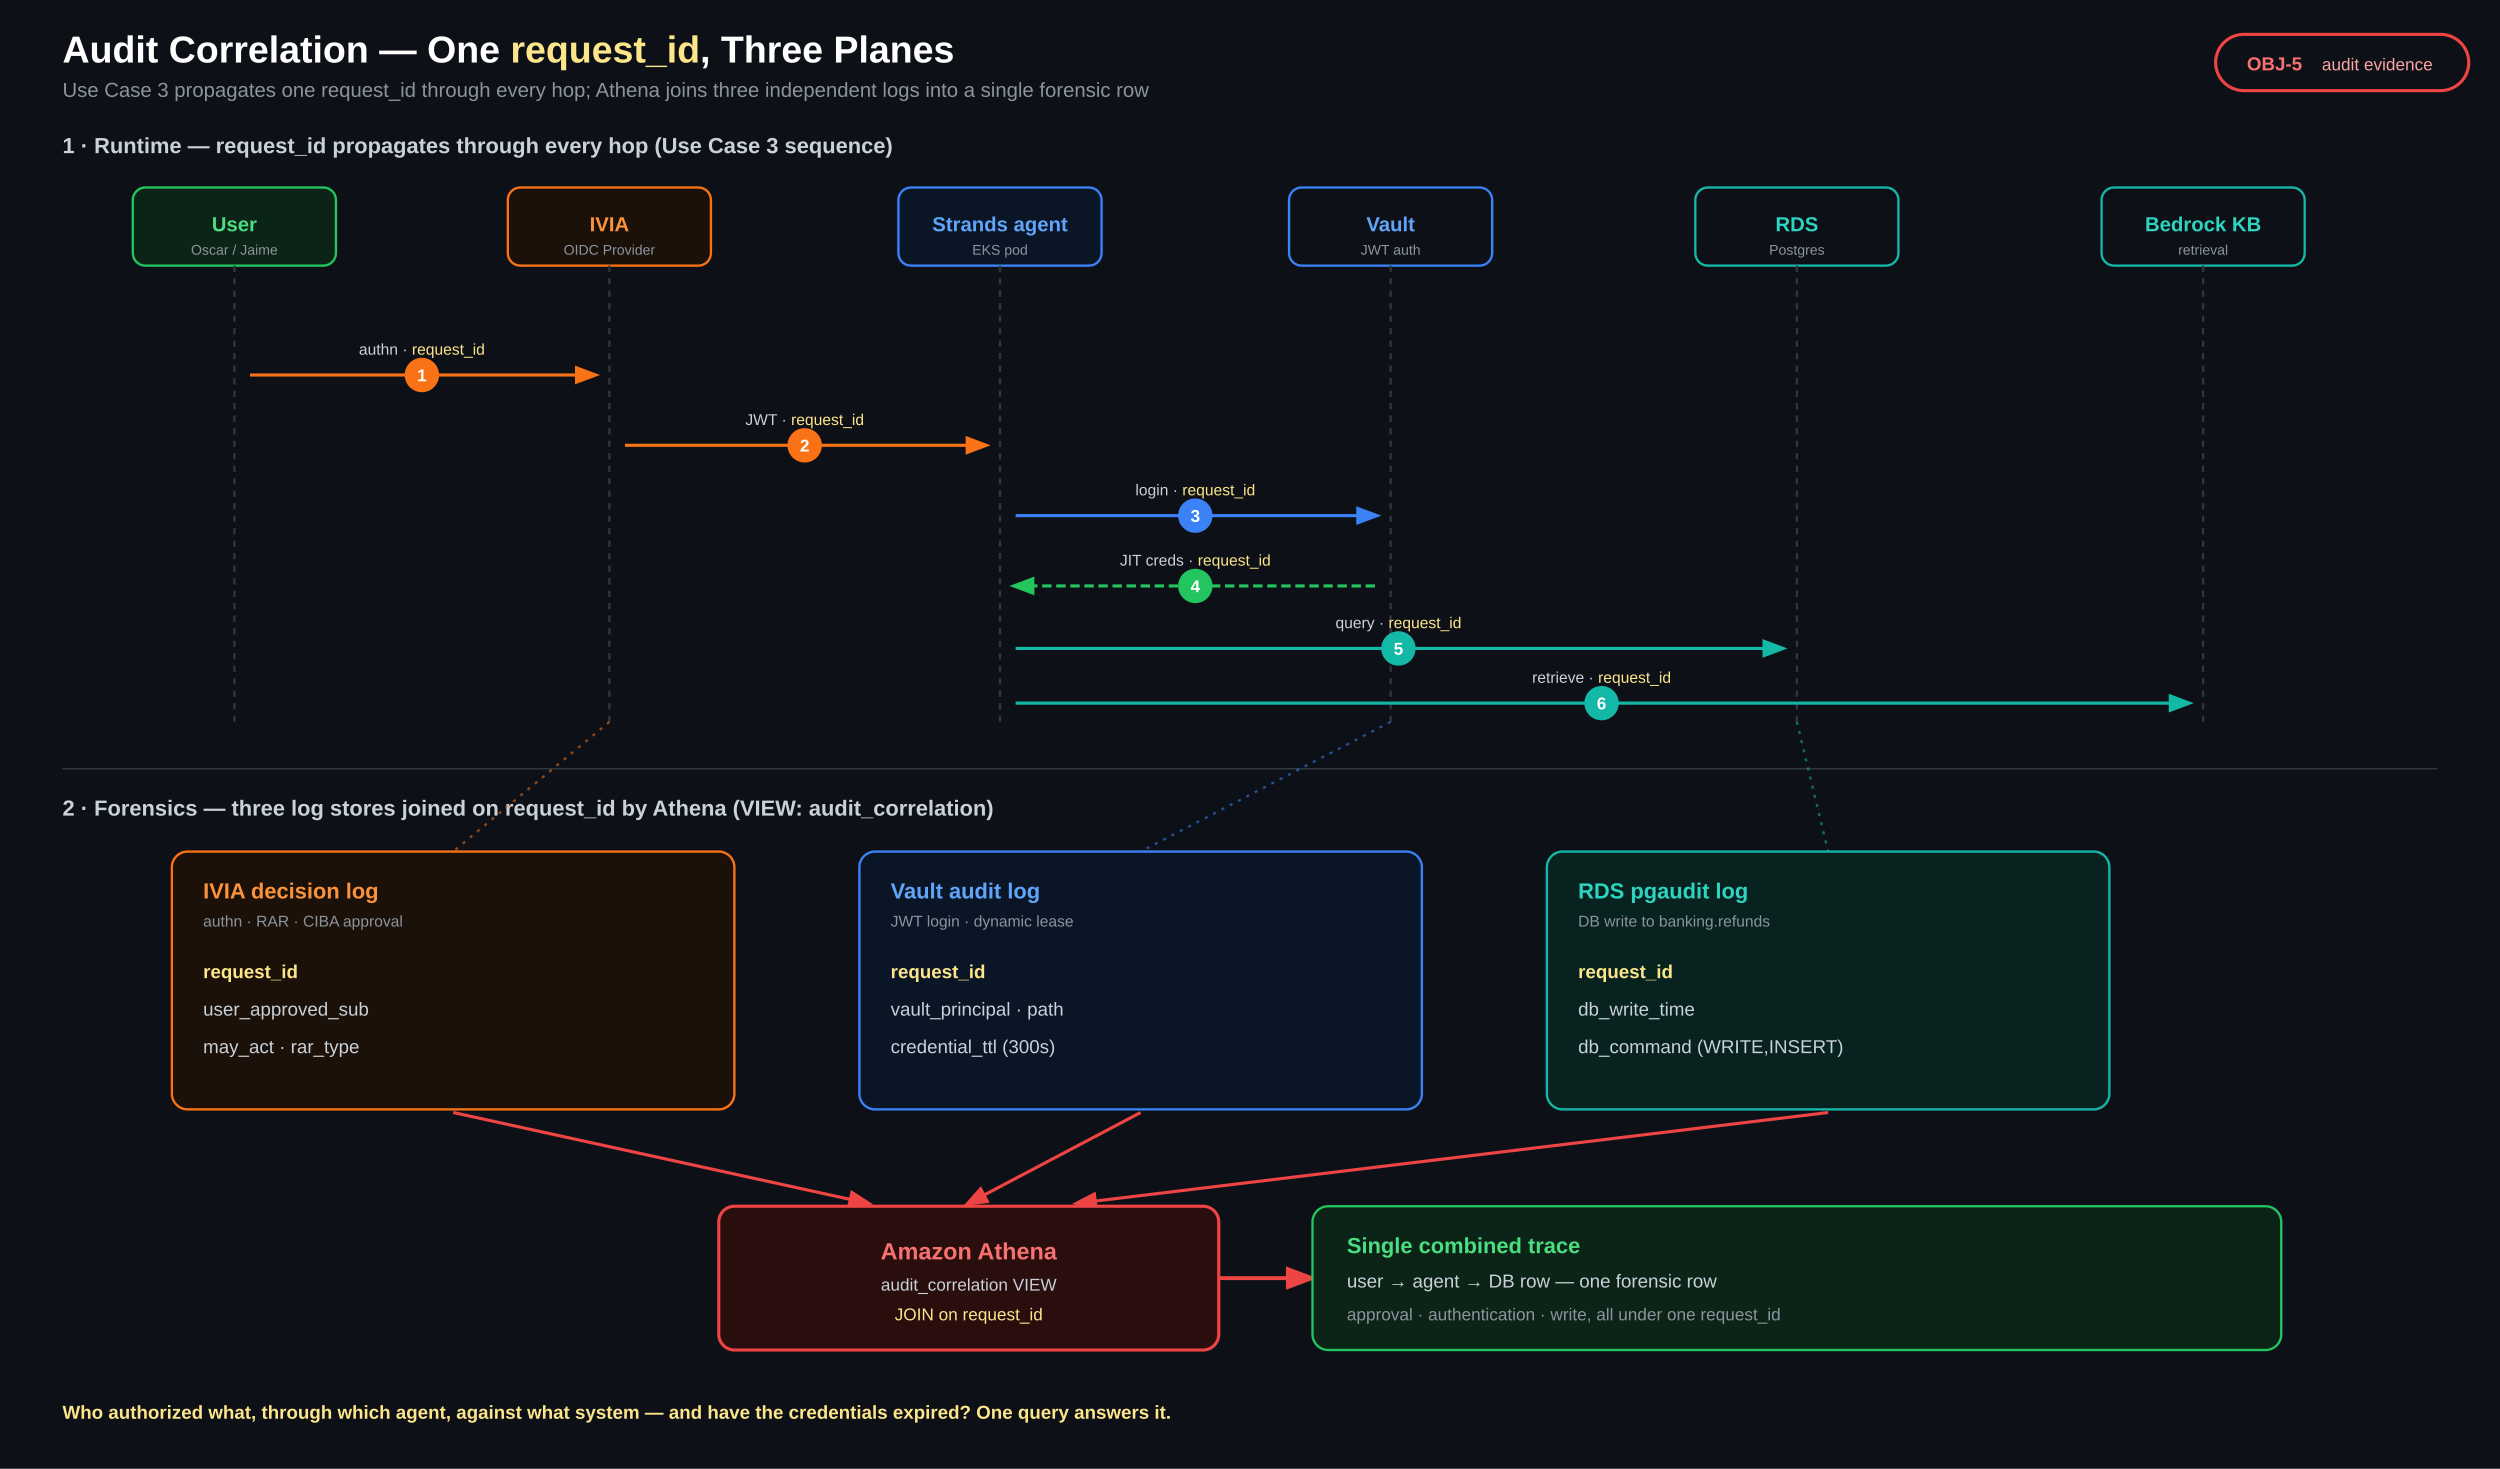
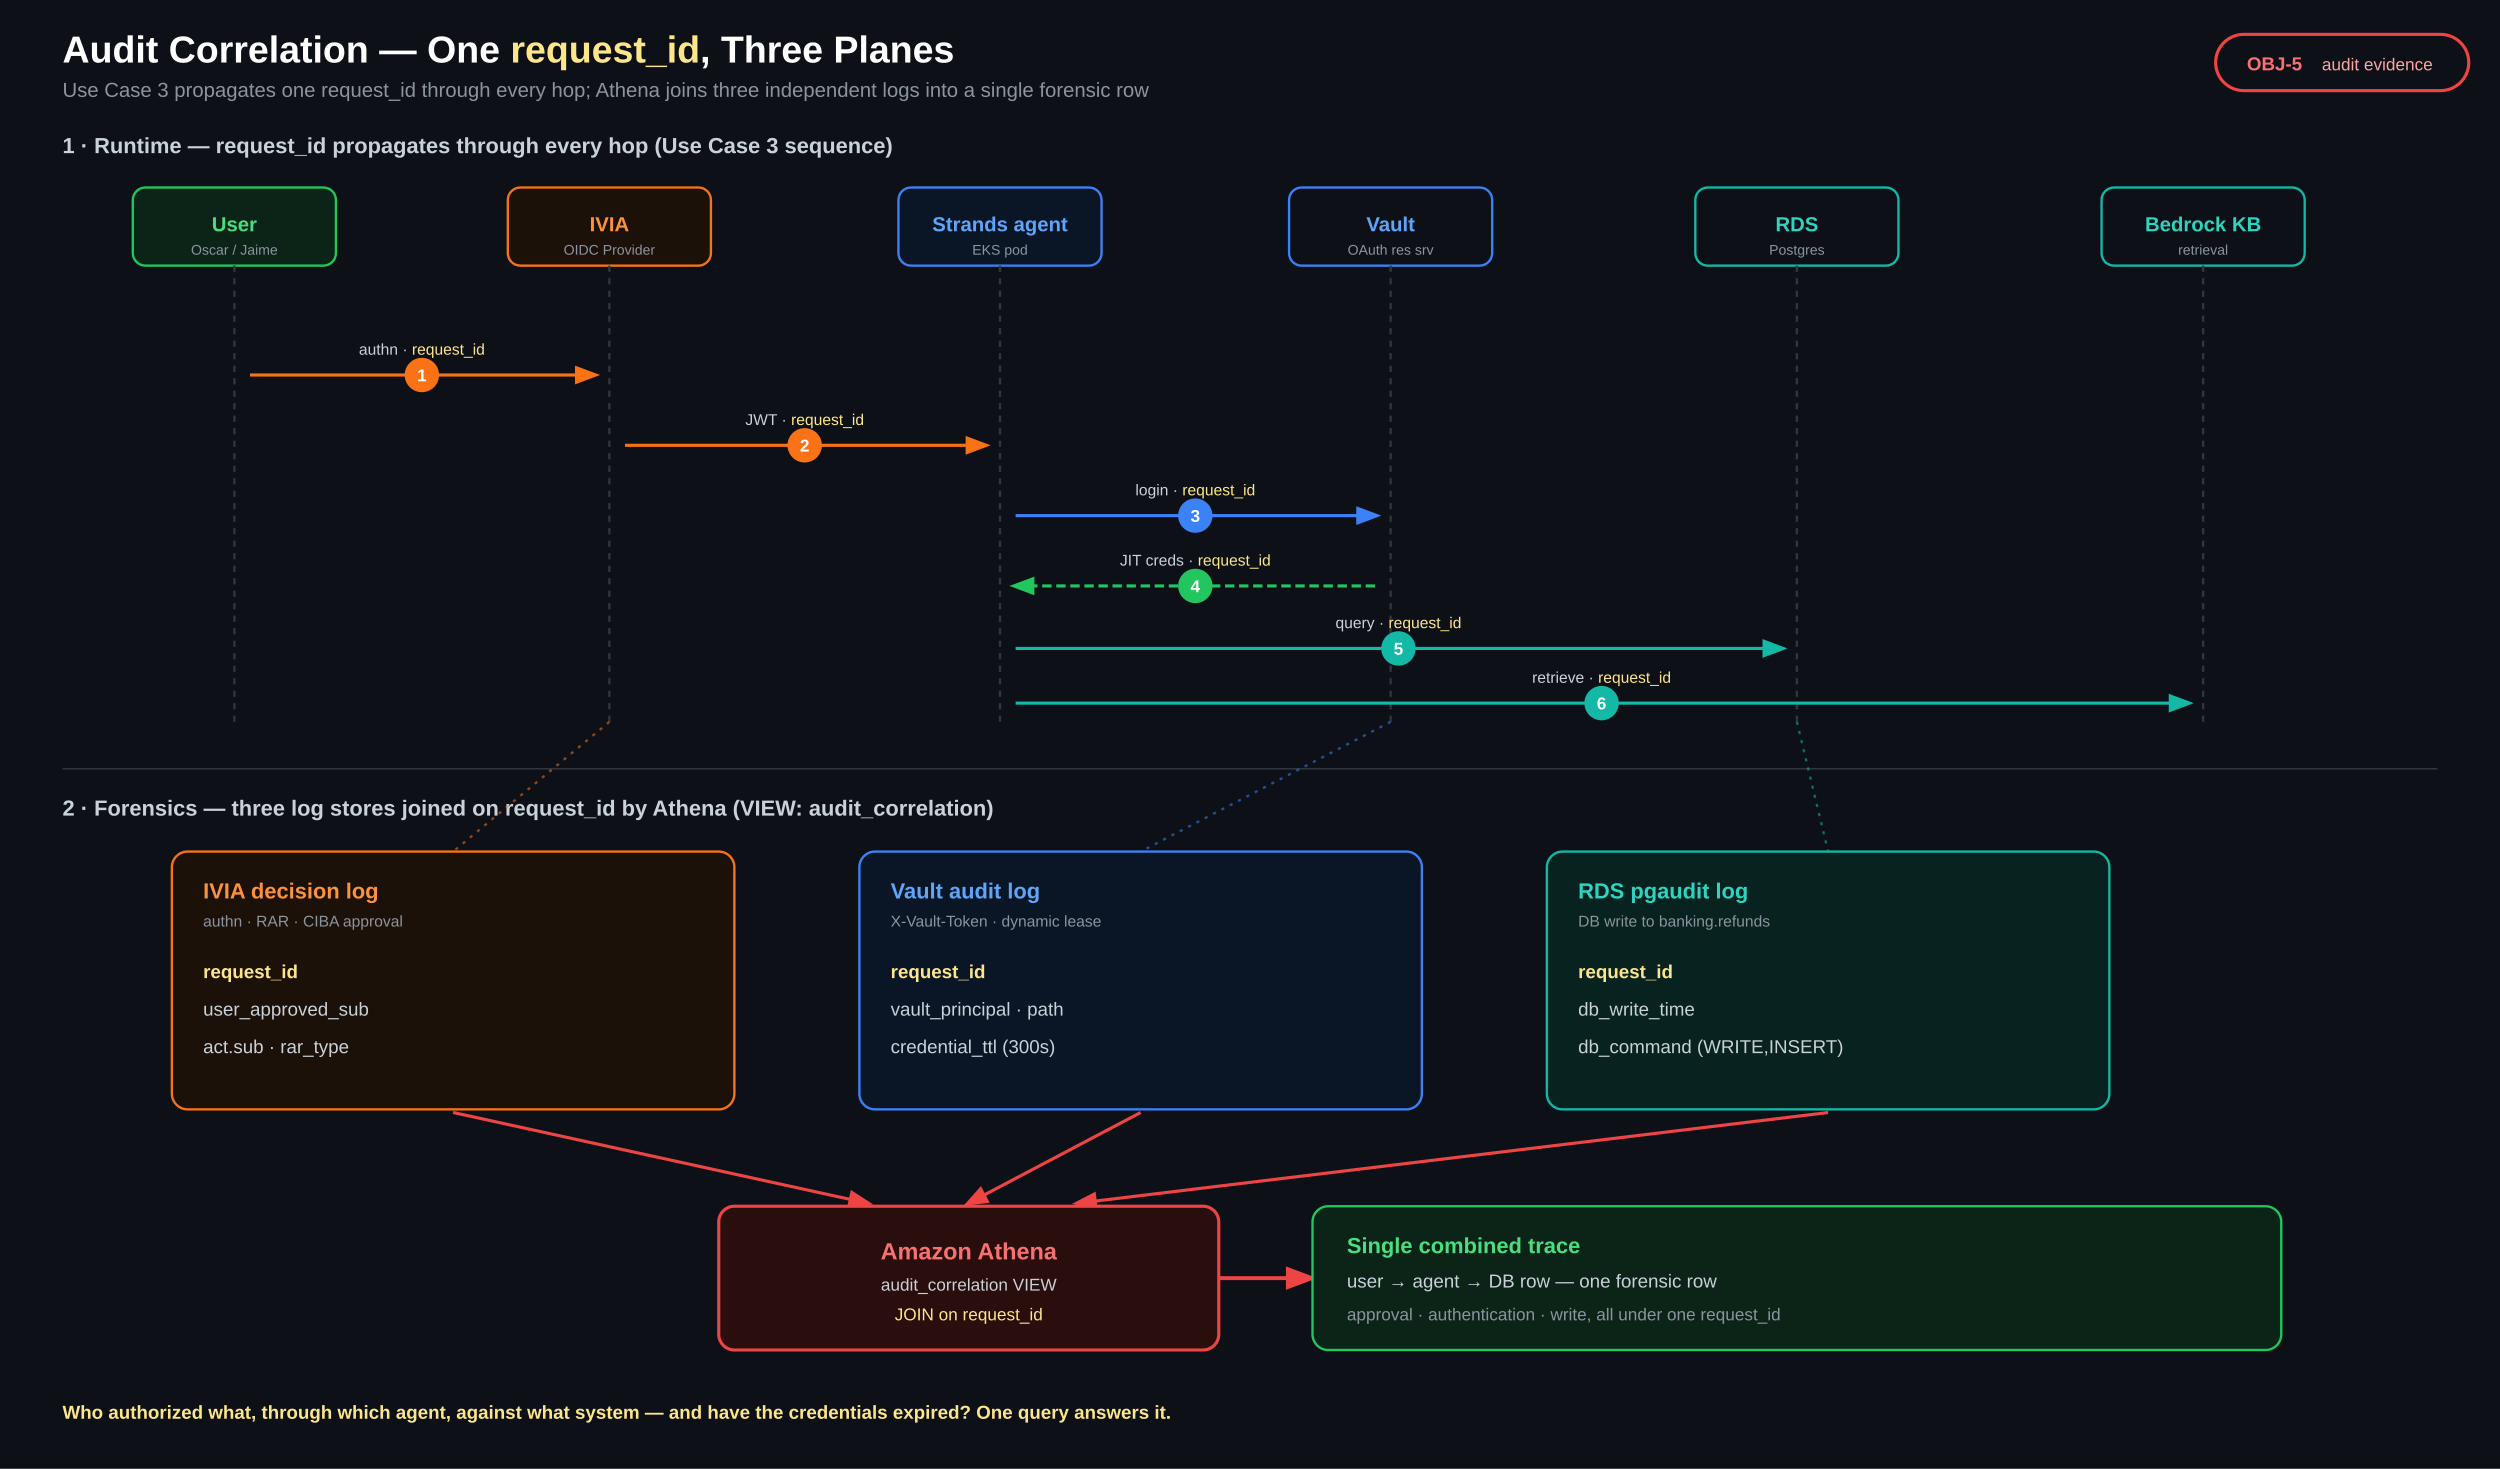
<svg xmlns="http://www.w3.org/2000/svg" viewBox="0 0 1600 940" width="1600" height="940" style="background:#0d1117; font-family: 'Segoe UI', 'Helvetica Neue', Arial, sans-serif;">
  <rect width="1600" height="940" fill="#0d1117" />
  <text x="40" y="40" fill="white" font-size="24" font-weight="bold">Audit Correlation — One <tspan fill="#fde68a">request_id</tspan>, Three Planes</text>
  <text x="40" y="62" fill="#8b949e" font-size="13">Use Case 3 propagates one request_id through every hop; Athena joins three independent logs into a single forensic row</text>
  <rect x="1418" y="22" width="162" height="36" rx="18" fill="none" stroke="#ef4444" stroke-width="2" />
  <text x="1438" y="45" fill="#f87171" font-size="12" font-weight="bold">OBJ-5</text>
  <text x="1486" y="45" fill="#fca5a5" font-size="11">audit evidence</text>
  <defs>
    <marker id="ac-orange" markerWidth="8" markerHeight="8" refX="6" refY="3" orient="auto">
      <path d="M0,0 L0,6 L8,3 z" fill="#f97316" />
    </marker>
    <marker id="ac-blue" markerWidth="8" markerHeight="8" refX="6" refY="3" orient="auto">
      <path d="M0,0 L0,6 L8,3 z" fill="#3b82f6" />
    </marker>
    <marker id="ac-teal" markerWidth="8" markerHeight="8" refX="6" refY="3" orient="auto">
      <path d="M0,0 L0,6 L8,3 z" fill="#14b8a6" />
    </marker>
    <marker id="ac-green" markerWidth="8" markerHeight="8" refX="6" refY="3" orient="auto">
      <path d="M0,0 L0,6 L8,3 z" fill="#22c55e" />
    </marker>
    <marker id="ac-red" markerWidth="8" markerHeight="8" refX="6" refY="3" orient="auto">
      <path d="M0,0 L0,6 L8,3 z" fill="#ef4444" />
    </marker>
  </defs>
  <text x="40" y="98" fill="#c9d1d9" font-size="14" font-weight="bold">1 · Runtime — request_id propagates through every hop (Use Case 3 sequence)</text>
  <rect x="85" y="120" width="130" height="50" rx="8" fill="#0c2417" stroke="#22c55e" stroke-width="1.5" />
  <text x="150" y="148" fill="#4ade80" font-size="13" font-weight="bold" text-anchor="middle">User</text>
  <text x="150" y="163" fill="#8b949e" font-size="9" text-anchor="middle">Oscar / Jaime</text>
  <rect x="325" y="120" width="130" height="50" rx="8" fill="#1c1108" stroke="#f97316" stroke-width="1.5" />
  <text x="390" y="148" fill="#fb923c" font-size="13" font-weight="bold" text-anchor="middle">IVIA</text>
  <text x="390" y="163" fill="#8b949e" font-size="9" text-anchor="middle">OIDC Provider</text>
  <rect x="575" y="120" width="130" height="50" rx="8" fill="#0a1626" stroke="#3b82f6" stroke-width="1.5" />
  <text x="640" y="148" fill="#60a5fa" font-size="13" font-weight="bold" text-anchor="middle">Strands agent</text>
  <text x="640" y="163" fill="#8b949e" font-size="9" text-anchor="middle">EKS pod</text>
  <rect x="825" y="120" width="130" height="50" rx="8" fill="#0d1117" stroke="#3b82f6" stroke-width="1.5" />
  <text x="890" y="148" fill="#60a5fa" font-size="13" font-weight="bold" text-anchor="middle">Vault</text>
-   <text x="890" y="163" fill="#8b949e" font-size="9" text-anchor="middle">JWT auth</text>
+   <text x="890" y="163" fill="#8b949e" font-size="9" text-anchor="middle">OAuth res srv</text>
  <rect x="1085" y="120" width="130" height="50" rx="8" fill="#0d1117" stroke="#14b8a6" stroke-width="1.5" />
  <text x="1150" y="148" fill="#2dd4bf" font-size="13" font-weight="bold" text-anchor="middle">RDS</text>
  <text x="1150" y="163" fill="#8b949e" font-size="9" text-anchor="middle">Postgres</text>
  <rect x="1345" y="120" width="130" height="50" rx="8" fill="#0d1117" stroke="#14b8a6" stroke-width="1.5" />
  <text x="1410" y="148" fill="#2dd4bf" font-size="13" font-weight="bold" text-anchor="middle">Bedrock KB</text>
  <text x="1410" y="163" fill="#8b949e" font-size="9" text-anchor="middle">retrieval</text>
  <line x1="150" y1="170" x2="150" y2="462" stroke="#30363d" stroke-width="1.5" stroke-dasharray="4,4" />
  <line x1="390" y1="170" x2="390" y2="462" stroke="#30363d" stroke-width="1.5" stroke-dasharray="4,4" />
  <line x1="640" y1="170" x2="640" y2="462" stroke="#30363d" stroke-width="1.5" stroke-dasharray="4,4" />
  <line x1="890" y1="170" x2="890" y2="462" stroke="#30363d" stroke-width="1.5" stroke-dasharray="4,4" />
  <line x1="1150" y1="170" x2="1150" y2="462" stroke="#30363d" stroke-width="1.5" stroke-dasharray="4,4" />
  <line x1="1410" y1="170" x2="1410" y2="462" stroke="#30363d" stroke-width="1.5" stroke-dasharray="4,4" />
  <text x="270" y="227" fill="#c9d1d9" font-size="10" text-anchor="middle">authn · <tspan fill="#fde68a">request_id</tspan>
  </text>
  <line x1="160" y1="240" x2="380" y2="240" stroke="#f97316" stroke-width="2" marker-end="url(#ac-orange)" />
  <circle cx="270" cy="240" r="11" fill="#f97316" />
  <text x="270" y="244" fill="white" font-size="11" font-weight="bold" text-anchor="middle">1</text>
  <text x="515" y="272" fill="#c9d1d9" font-size="10" text-anchor="middle">JWT · <tspan fill="#fde68a">request_id</tspan>
  </text>
  <line x1="400" y1="285" x2="630" y2="285" stroke="#f97316" stroke-width="2" marker-end="url(#ac-orange)" />
  <circle cx="515" cy="285" r="11" fill="#f97316" />
  <text x="515" y="289" fill="white" font-size="11" font-weight="bold" text-anchor="middle">2</text>
  <text x="765" y="317" fill="#c9d1d9" font-size="10" text-anchor="middle">login · <tspan fill="#fde68a">request_id</tspan>
  </text>
  <line x1="650" y1="330" x2="880" y2="330" stroke="#3b82f6" stroke-width="2" marker-end="url(#ac-blue)" />
  <circle cx="765" cy="330" r="11" fill="#3b82f6" />
  <text x="765" y="334" fill="white" font-size="11" font-weight="bold" text-anchor="middle">3</text>
  <text x="765" y="362" fill="#c9d1d9" font-size="10" text-anchor="middle">JIT creds · <tspan fill="#fde68a">request_id</tspan>
  </text>
  <line x1="880" y1="375" x2="650" y2="375" stroke="#22c55e" stroke-width="2" stroke-dasharray="6,3" marker-end="url(#ac-green)" />
  <circle cx="765" cy="375" r="11" fill="#22c55e" />
  <text x="765" y="379" fill="white" font-size="11" font-weight="bold" text-anchor="middle">4</text>
  <text x="895" y="402" fill="#c9d1d9" font-size="10" text-anchor="middle">query · <tspan fill="#fde68a">request_id</tspan>
  </text>
  <line x1="650" y1="415" x2="1140" y2="415" stroke="#14b8a6" stroke-width="2" marker-end="url(#ac-teal)" />
  <circle cx="895" cy="415" r="11" fill="#14b8a6" />
  <text x="895" y="419" fill="white" font-size="11" font-weight="bold" text-anchor="middle">5</text>
  <text x="1025" y="437" fill="#c9d1d9" font-size="10" text-anchor="middle">retrieve · <tspan fill="#fde68a">request_id</tspan>
  </text>
  <line x1="650" y1="450" x2="1400" y2="450" stroke="#14b8a6" stroke-width="2" marker-end="url(#ac-teal)" />
  <circle cx="1025" cy="450" r="11" fill="#14b8a6" />
  <text x="1025" y="454" fill="white" font-size="11" font-weight="bold" text-anchor="middle">6</text>
  <line x1="40" y1="492" x2="1560" y2="492" stroke="#30363d" stroke-width="1" />
  <text x="40" y="522" fill="#c9d1d9" font-size="14" font-weight="bold">2 · Forensics — three log stores joined on request_id by Athena (VIEW: audit_correlation)</text>
  <line x1="390" y1="462" x2="290" y2="545" stroke="#f97316" stroke-width="1.5" stroke-dasharray="2,4" opacity="0.55" />
  <line x1="890" y1="462" x2="730" y2="545" stroke="#3b82f6" stroke-width="1.5" stroke-dasharray="2,4" opacity="0.55" />
  <line x1="1150" y1="462" x2="1170" y2="545" stroke="#14b8a6" stroke-width="1.5" stroke-dasharray="2,4" opacity="0.55" />
  <rect x="110" y="545" width="360" height="165" rx="10" fill="#1c1108" stroke="#f97316" stroke-width="1.5" />
  <text x="130" y="575" fill="#fb923c" font-size="14" font-weight="bold">IVIA decision log</text>
  <text x="130" y="593" fill="#8b949e" font-size="10">authn · RAR · CIBA approval</text>
  <text x="130" y="626" fill="#fde68a" font-size="12" font-weight="bold">request_id</text>
  <text x="130" y="650" fill="#c9d1d9" font-size="12">user_approved_sub</text>
-   <text x="130" y="674" fill="#c9d1d9" font-size="12">may_act · rar_type</text>
+   <text x="130" y="674" fill="#c9d1d9" font-size="12">act.sub · rar_type</text>
  <rect x="550" y="545" width="360" height="165" rx="10" fill="#0a1626" stroke="#3b82f6" stroke-width="1.5" />
  <text x="570" y="575" fill="#60a5fa" font-size="14" font-weight="bold">Vault audit log</text>
-   <text x="570" y="593" fill="#8b949e" font-size="10">JWT login · dynamic lease</text>
+   <text x="570" y="593" fill="#8b949e" font-size="10">X-Vault-Token · dynamic lease</text>
  <text x="570" y="626" fill="#fde68a" font-size="12" font-weight="bold">request_id</text>
  <text x="570" y="650" fill="#c9d1d9" font-size="12">vault_principal · path</text>
  <text x="570" y="674" fill="#c9d1d9" font-size="12">credential_ttl (300s)</text>
  <rect x="990" y="545" width="360" height="165" rx="10" fill="#07221f" stroke="#14b8a6" stroke-width="1.5" />
  <text x="1010" y="575" fill="#2dd4bf" font-size="14" font-weight="bold">RDS pgaudit log</text>
  <text x="1010" y="593" fill="#8b949e" font-size="10">DB write to banking.refunds</text>
  <text x="1010" y="626" fill="#fde68a" font-size="12" font-weight="bold">request_id</text>
  <text x="1010" y="650" fill="#c9d1d9" font-size="12">db_write_time</text>
  <text x="1010" y="674" fill="#c9d1d9" font-size="12">db_command (WRITE,INSERT)</text>
  <line x1="290" y1="712" x2="555" y2="770" stroke="#ef4444" stroke-width="2" marker-end="url(#ac-red)" />
  <line x1="730" y1="712" x2="620" y2="770" stroke="#ef4444" stroke-width="2" marker-end="url(#ac-red)" />
  <line x1="1170" y1="712" x2="690" y2="770" stroke="#ef4444" stroke-width="2" marker-end="url(#ac-red)" />
  <rect x="460" y="772" width="320" height="92" rx="10" fill="#2a0e0e" stroke="#ef4444" stroke-width="2" />
  <text x="620" y="806" fill="#f87171" font-size="15" font-weight="bold" text-anchor="middle">Amazon Athena</text>
  <text x="620" y="826" fill="#c9d1d9" font-size="11" text-anchor="middle">audit_correlation VIEW</text>
  <text x="620" y="845" fill="#fde68a" font-size="11" text-anchor="middle">JOIN on request_id</text>
  <line x1="780" y1="818" x2="838" y2="818" stroke="#ef4444" stroke-width="2.5" marker-end="url(#ac-red)" />
  <rect x="840" y="772" width="620" height="92" rx="10" fill="#0c2417" stroke="#22c55e" stroke-width="1.5" />
  <text x="862" y="802" fill="#4ade80" font-size="14" font-weight="bold">Single combined trace</text>
  <text x="862" y="824" fill="#c9d1d9" font-size="12">user → agent → DB row — one forensic row</text>
  <text x="862" y="845" fill="#8b949e" font-size="11">approval · authentication · write, all under one request_id</text>
  <text x="40" y="908" fill="#fde68a" font-size="12" font-weight="bold">Who authorized what, through which agent, against what system — and have the credentials expired? One query answers it.</text>
</svg>
